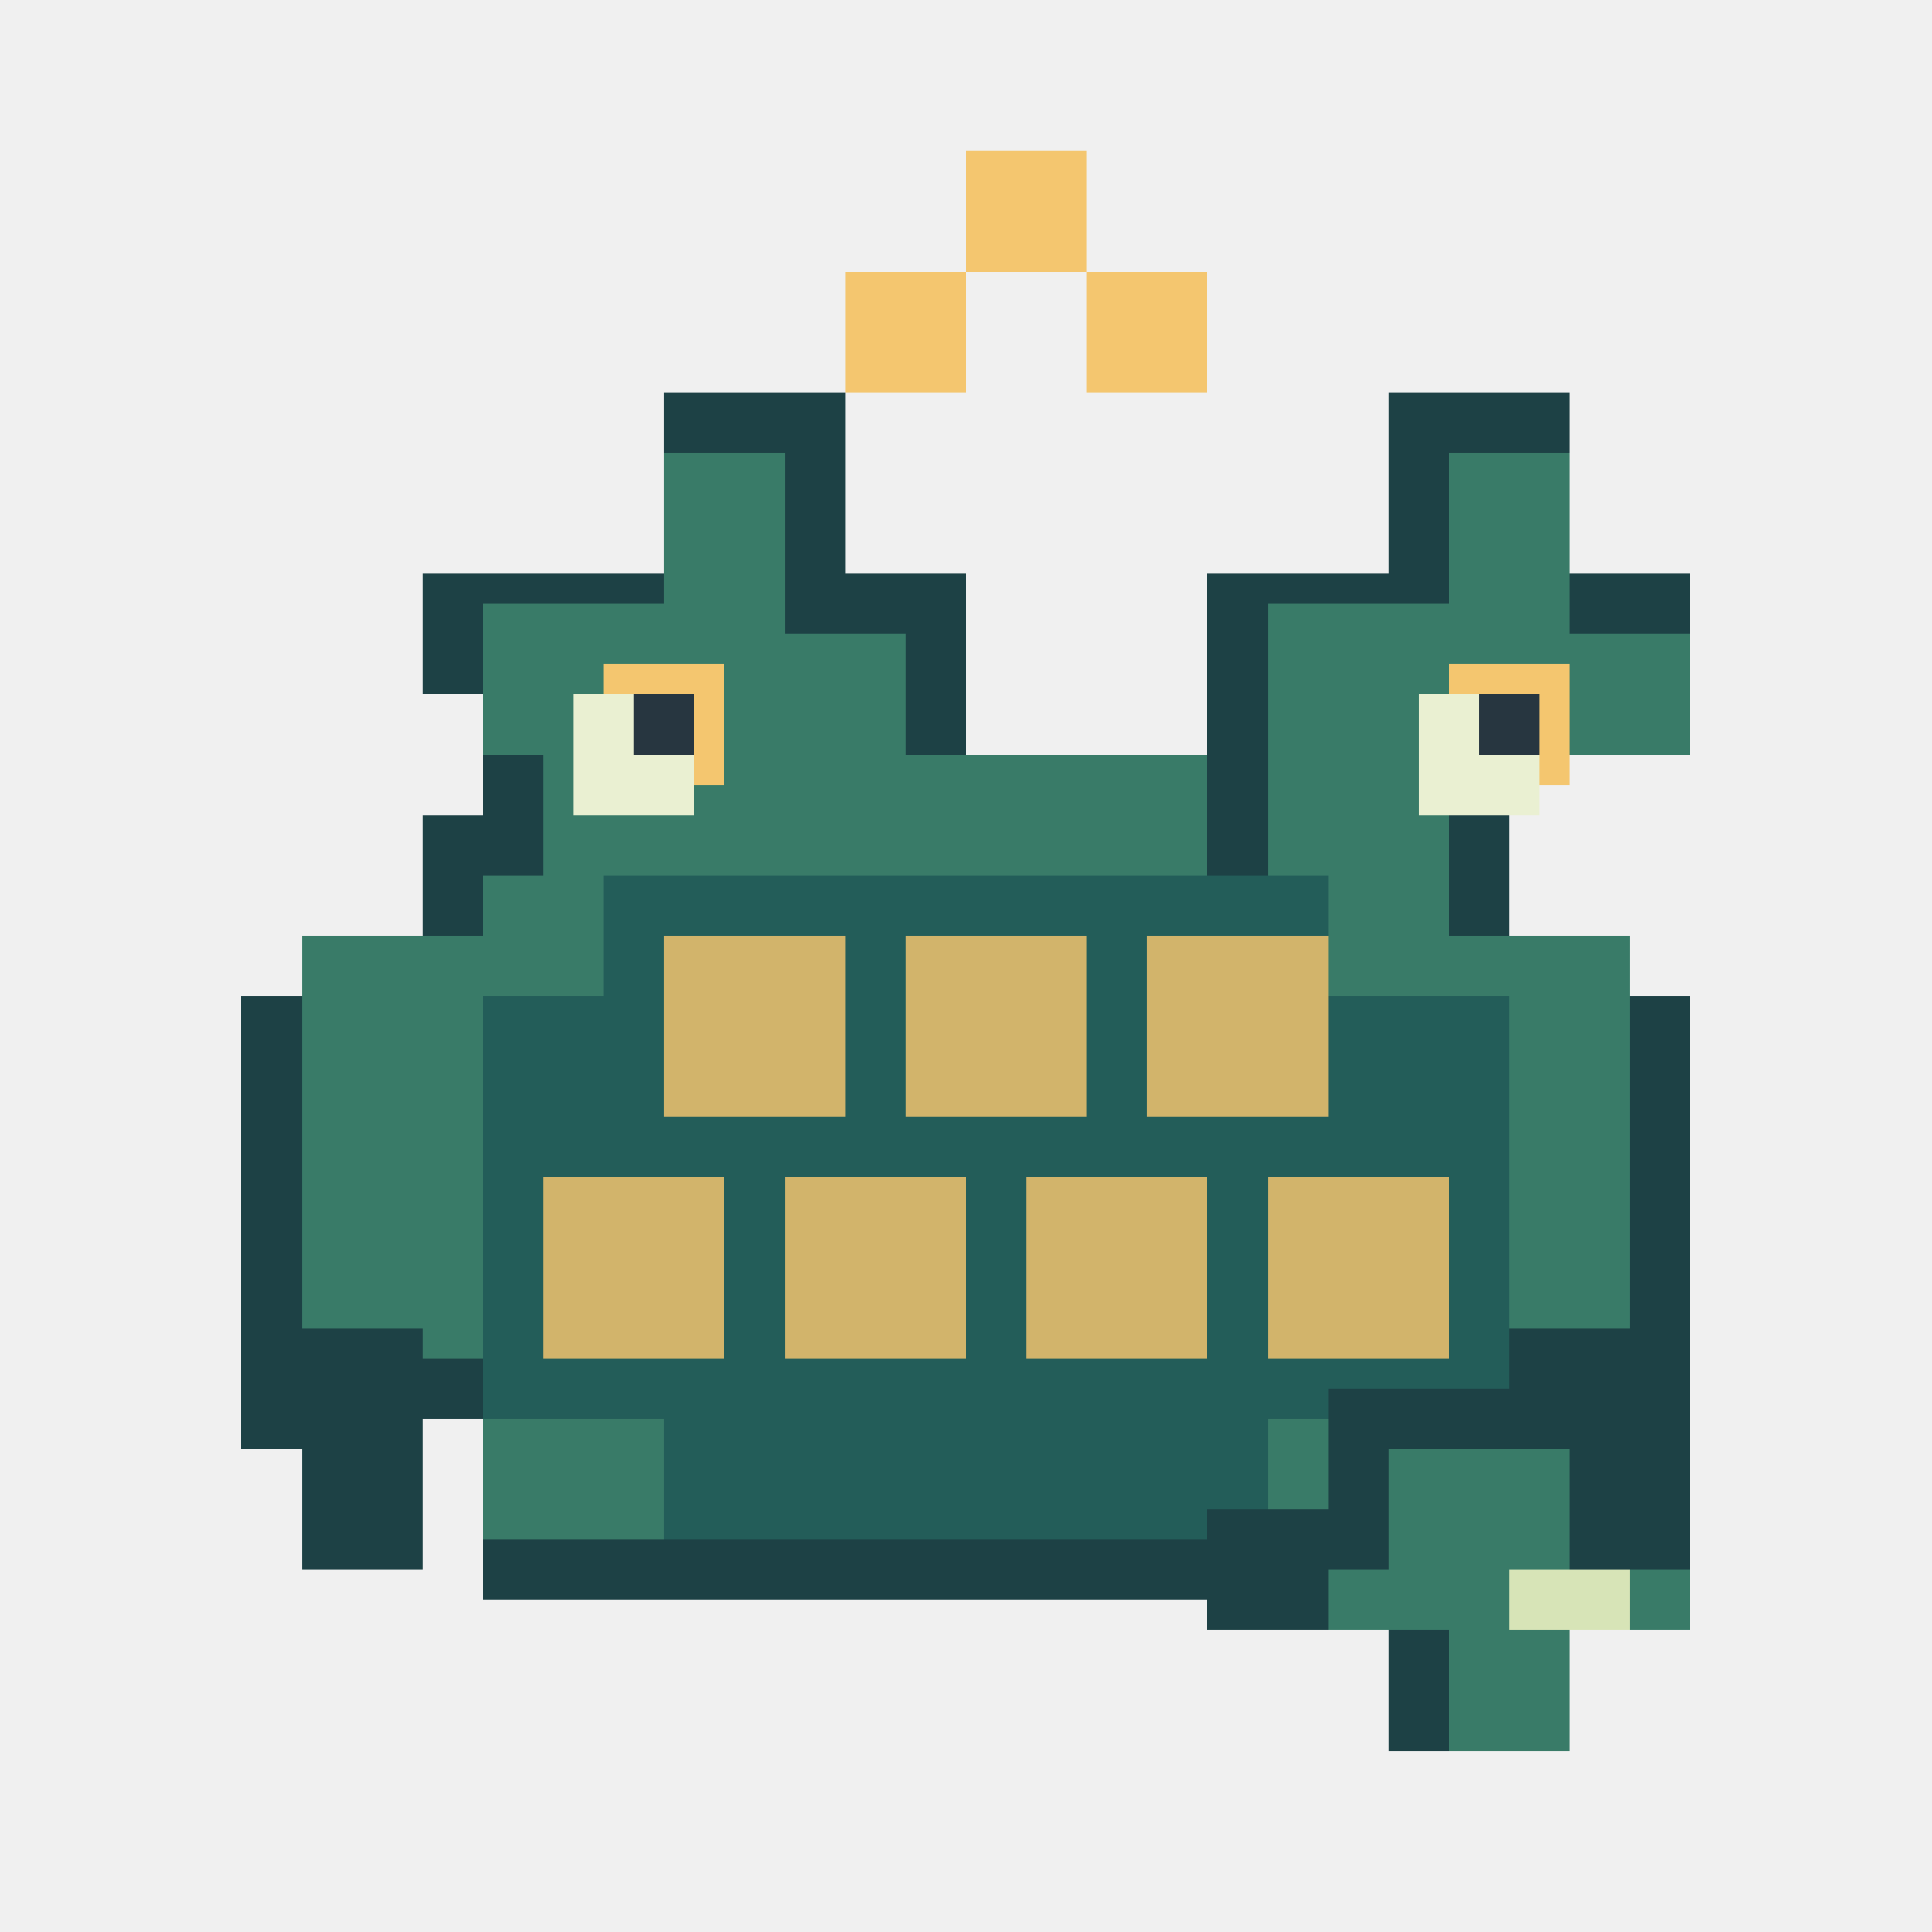
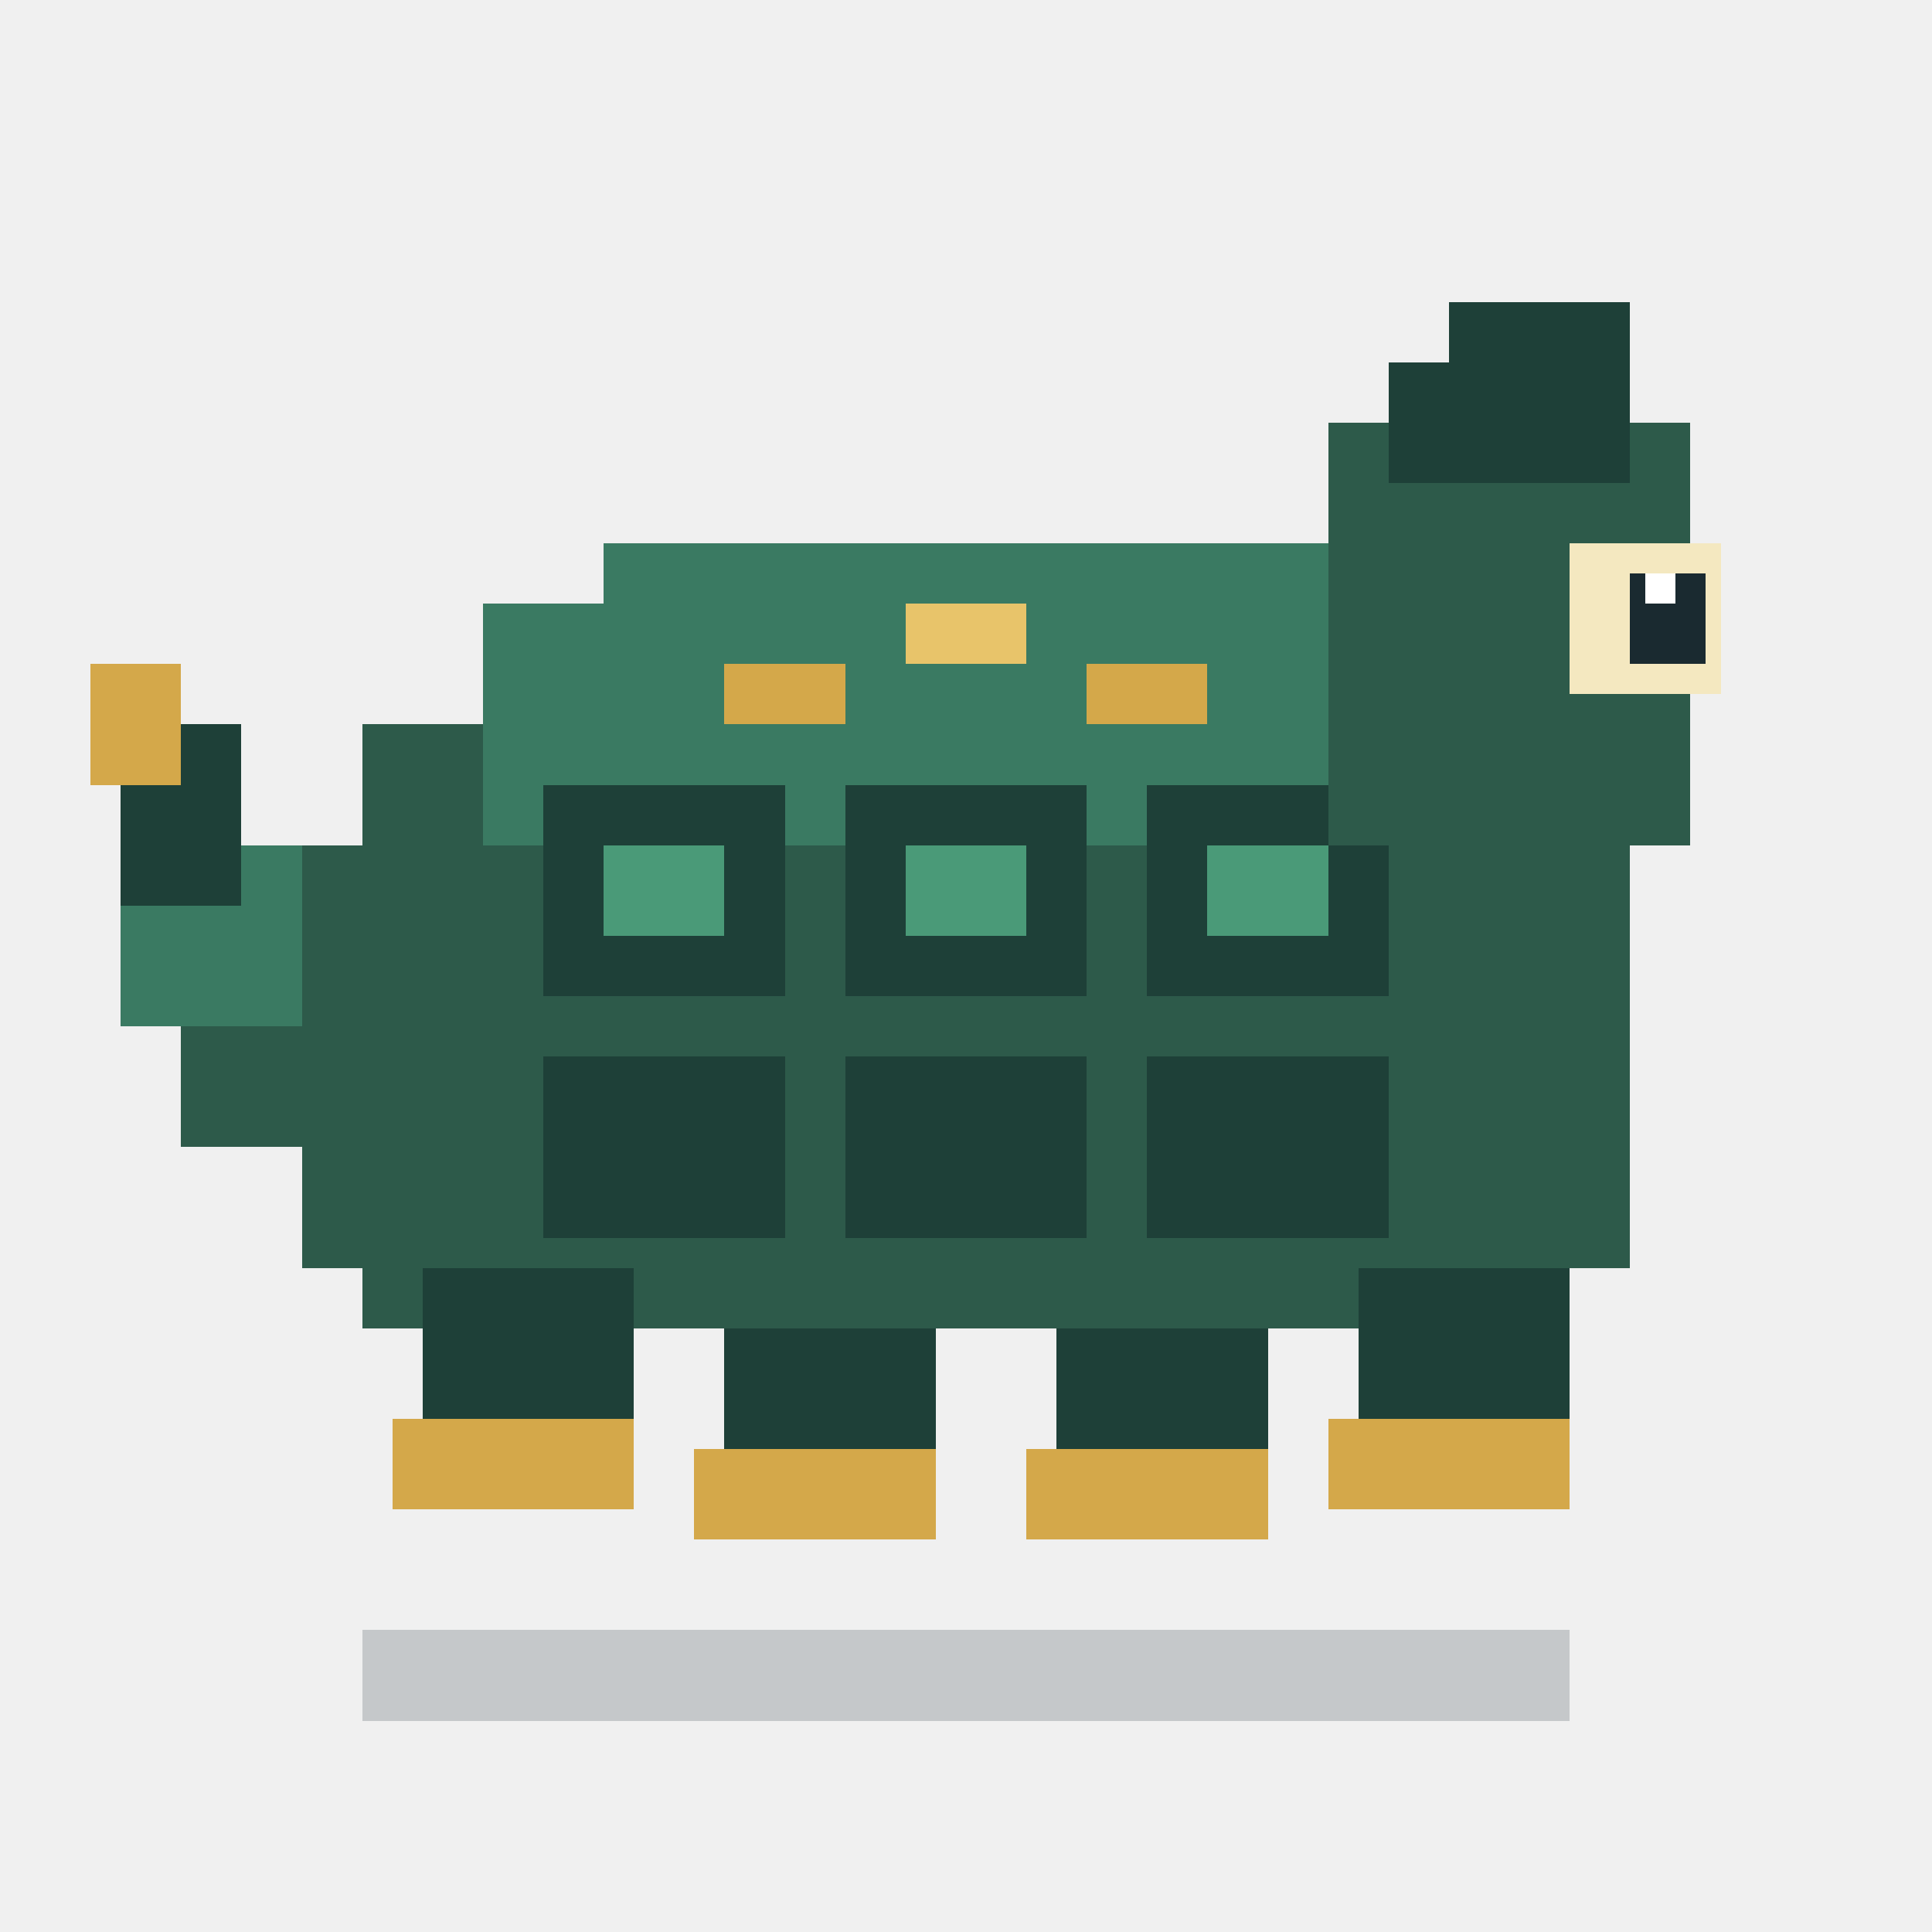
<svg xmlns="http://www.w3.org/2000/svg" viewBox="0 0 128 128" shape-rendering="crispEdges">
-   <path fill="#1d4145" d="M28 54h72v12h12v28H96v12H32V94H16V66h12z" />
-   <path fill="#397b68" d="M32 50h64v12h12v28H96v12H32V90H20V62h12z" />
-   <path fill="#235d59" d="M40 58h48v8h12v28H84v8H44v-8H32V66h8z" />
-   <path fill="#d2b46b" d="M44 62h12v12H44zM60 62h12v12H60zM76 62h12v12H76zM36 78h12v12H36zM52 78h12v12H52zM68 78h12v12H68zM84 78h12v12H84z" />
-   <path fill="#1d4145" d="M28 38h16V26h12v12h8v12H48v8H32V46h-4zM80 38h12V26h12v12h8v12H96v8H80V46z" />
-   <path fill="#397b68" d="M32 40h12V30h8v12h8v8H48v8H36v-8h-4zM84 40h12V30h8v12h8v8H96v8H84v-8z" />
-   <path fill="#f4c66f" d="M40 44h8v8h-8zM96 44h8v8h-8z" />
-   <path fill="#1d4145" d="M88 92h12v8h12v8h-8v8H92v-8H80v-8h8z" />
-   <path fill="#397b68" d="M92 96h12v8h8v4h-8v8H96v-8h-8v-4h4z" />
-   <path fill="#d7e4b7" d="M100 104h8v4h-8z" />
-   <path fill="#1d4145" d="M16 88h12v16h-8V96h-4zM100 88h12v16h-8v-8h-4z" />
-   <rect x="38" y="46" width="8" height="8" fill="#eaf0d2" />
-   <rect x="42" y="46" width="4" height="4" fill="#273640" />
-   <rect x="94" y="46" width="8" height="8" fill="#eaf0d2" />
-   <rect x="98" y="46" width="4" height="4" fill="#273640" />
-   <path fill="#f4c66f" d="M56 18h8v8h-8zM64 10h8v8h-8zM72 18h8v8h-8z" />
+   <rect x="24" y="108" width="80" height="6" fill="#1a2a30" opacity=".2" />
+   <rect x="24" y="48" width="80" height="40" fill="#2d5a4a" />
+   <rect x="20" y="56" width="88" height="28" fill="#2d5a4a" />
+   <rect x="32" y="40" width="64" height="16" fill="#3a7a62" />
+   <rect x="40" y="36" width="48" height="12" fill="#3a7a62" />
+   <rect x="36" y="52" width="16" height="14" fill="#1e4038" />
+   <rect x="56" y="52" width="16" height="14" fill="#1e4038" />
+   <rect x="76" y="52" width="16" height="14" fill="#1e4038" />
+   <rect x="36" y="70" width="16" height="12" fill="#1e4038" />
+   <rect x="56" y="70" width="16" height="12" fill="#1e4038" />
+   <rect x="76" y="70" width="16" height="12" fill="#1e4038" />
+   <rect x="40" y="56" width="8" height="6" fill="#4a9a78" />
+   <rect x="60" y="56" width="8" height="6" fill="#4a9a78" />
+   <rect x="80" y="56" width="8" height="6" fill="#4a9a78" />
+   <rect x="88" y="28" width="24" height="28" fill="#2d5a4a" />
+   <rect x="92" y="24" width="16" height="8" fill="#1e4038" />
+   <rect x="96" y="20" width="12" height="8" fill="#1e4038" />
+   <rect x="104" y="36" width="10" height="10" fill="#f4e8c0" />
+   <rect x="108" y="38" width="5" height="6" fill="#1a2a30" />
+   <rect x="109" y="38" width="2" height="2" fill="#fff" />
+   <rect x="48" y="44" width="8" height="4" fill="#d4a84a" />
+   <rect x="72" y="44" width="8" height="4" fill="#d4a84a" />
+   <rect x="60" y="40" width="8" height="4" fill="#e8c46a" />
+   <rect x="28" y="84" width="14" height="14" fill="#1e4038" />
+   <rect x="48" y="88" width="14" height="12" fill="#1e4038" />
+   <rect x="70" y="88" width="14" height="12" fill="#1e4038" />
+   <rect x="90" y="84" width="14" height="14" fill="#1e4038" />
+   <rect x="26" y="94" width="16" height="6" fill="#d4a84a" />
+   <rect x="46" y="96" width="16" height="6" fill="#d4a84a" />
+   <rect x="68" y="96" width="16" height="6" fill="#d4a84a" />
+   <rect x="88" y="94" width="16" height="6" fill="#d4a84a" />
+   <rect x="12" y="64" width="16" height="12" fill="#2d5a4a" />
+   <rect x="8" y="56" width="12" height="12" fill="#3a7a62" />
+   <rect x="8" y="48" width="8" height="12" fill="#1e4038" />
+   <rect x="6" y="44" width="6" height="8" fill="#d4a84a" />
</svg>
